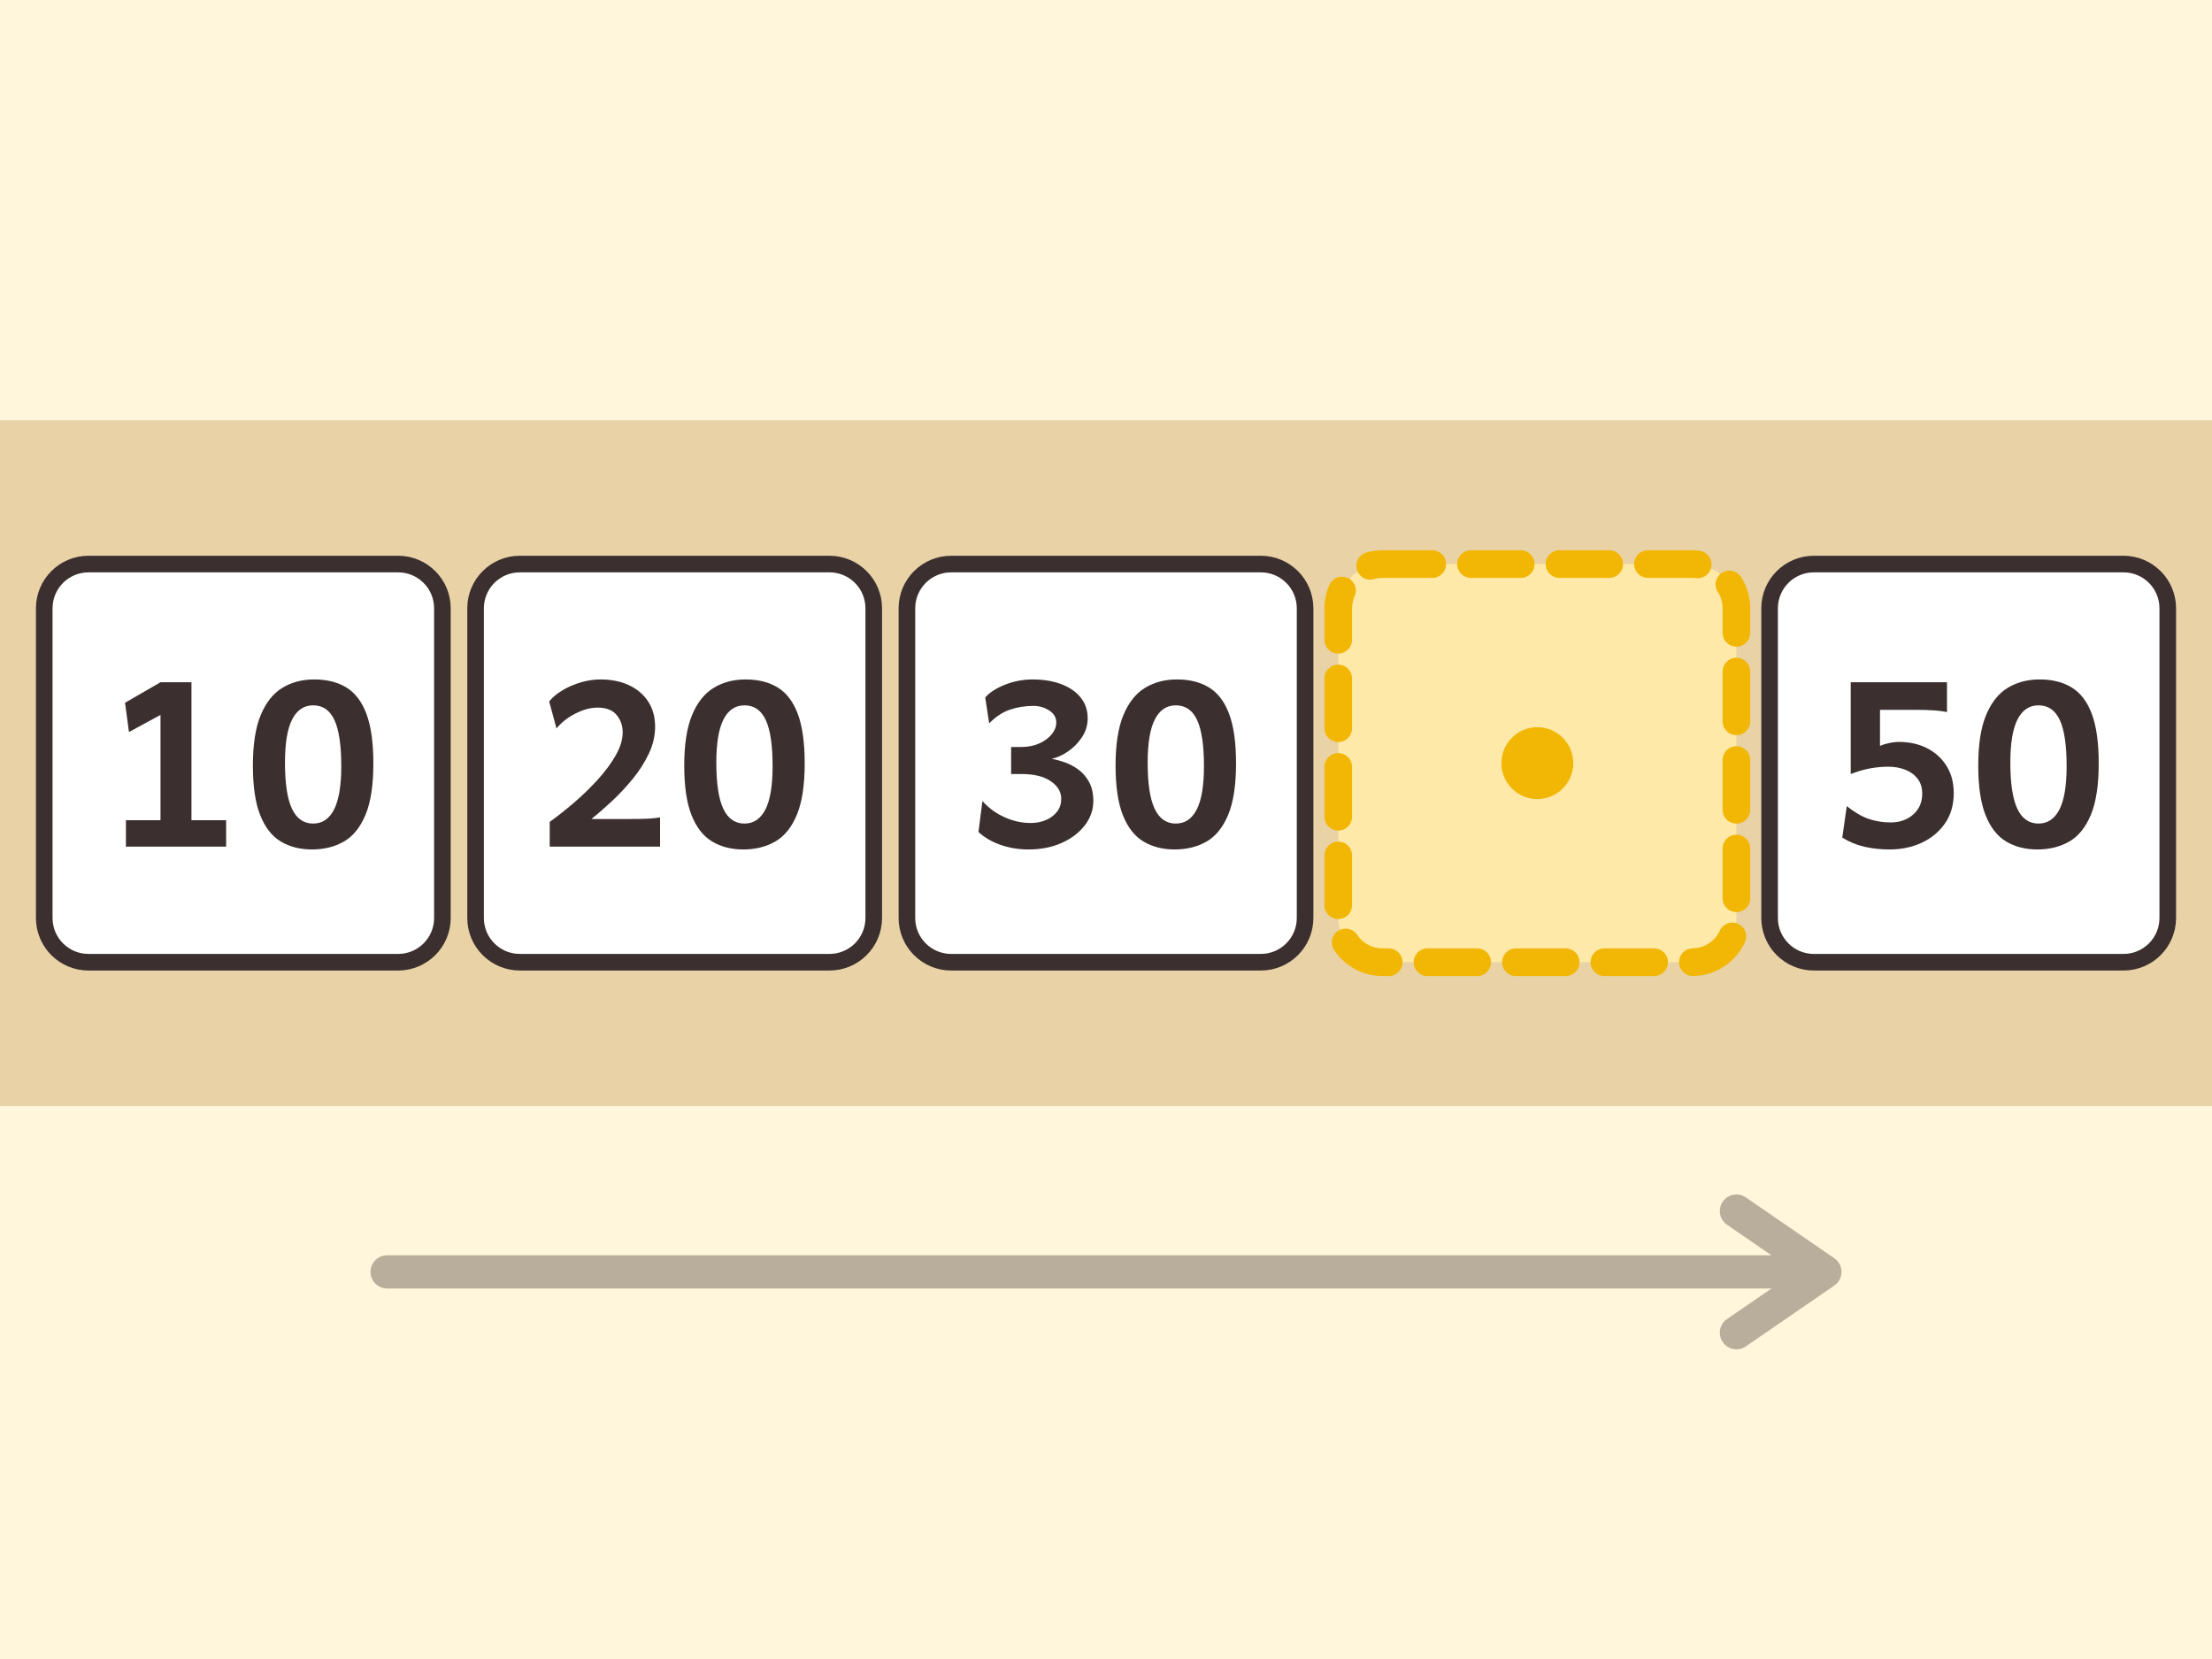
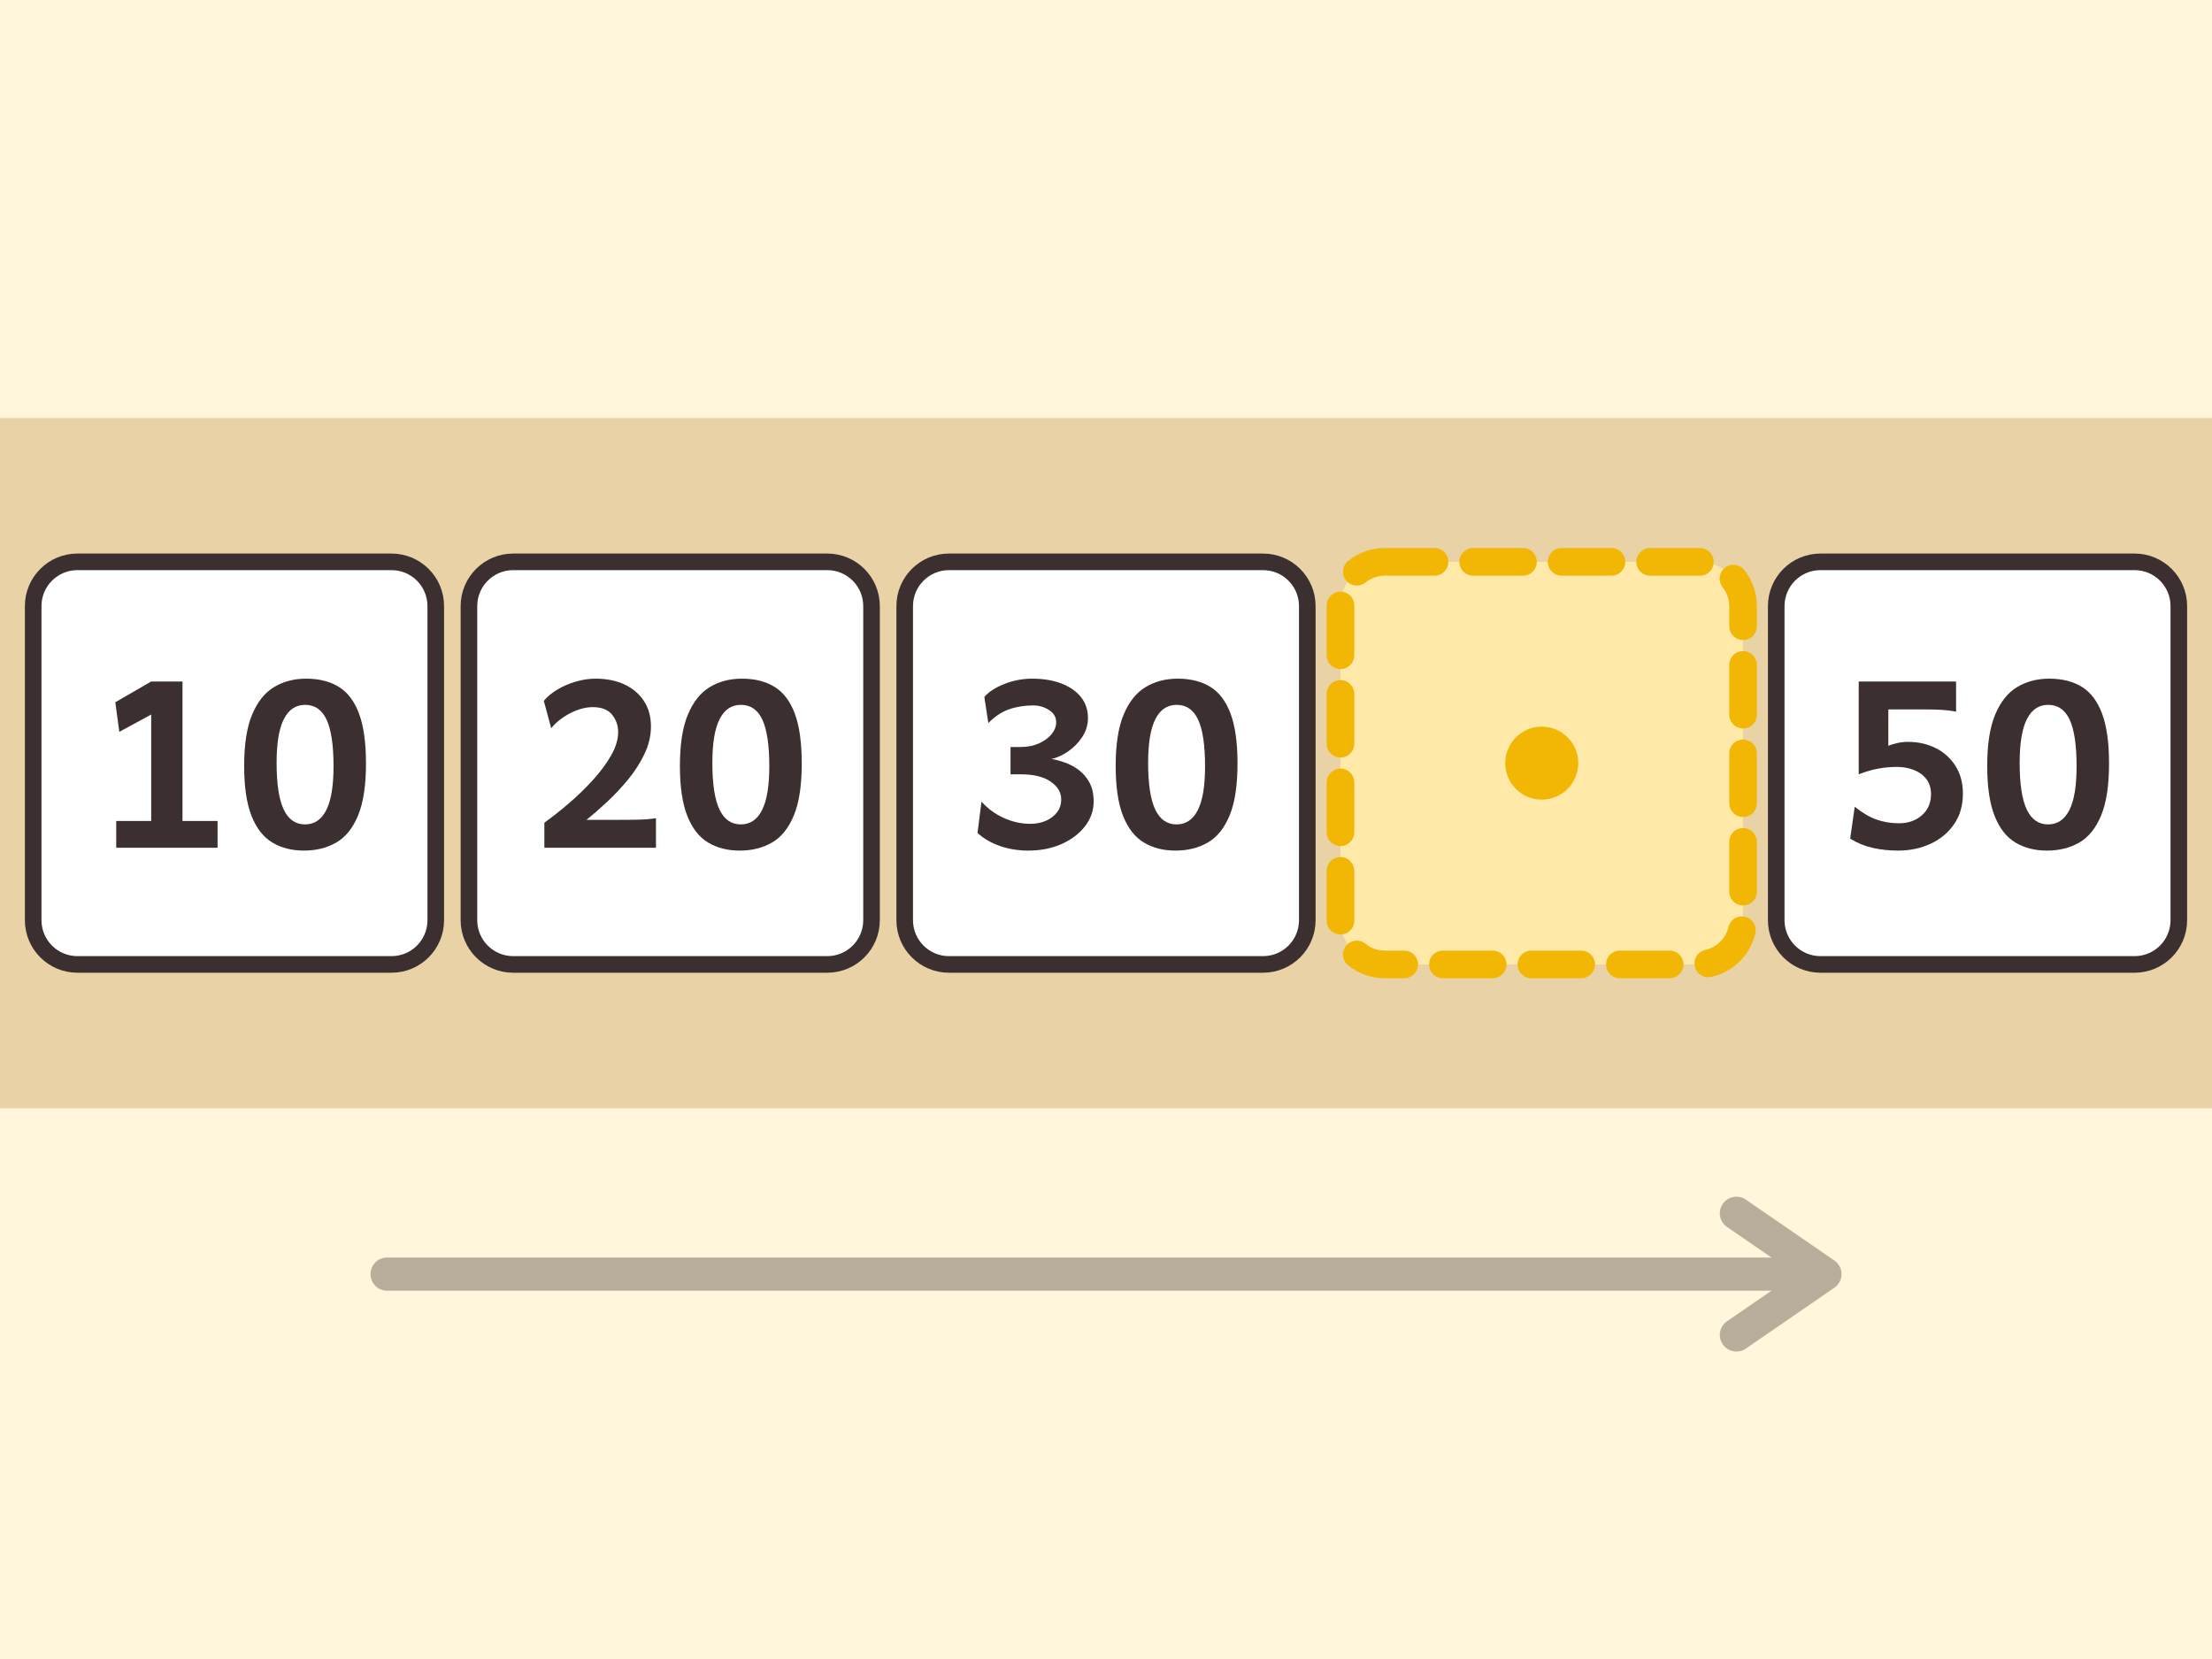
<svg xmlns="http://www.w3.org/2000/svg" viewBox="0 0 400 300">
  <rect width="400" height="300" fill="#fff6dc" />
-   <rect x="0" y="76.0" width="400" height="124.0" fill="#e8d2a6" />
-   <rect x="8.0" y="102.0" width="72.0" height="72.0" rx="8" fill="#ffffff" stroke="#3b2f2f" stroke-width="3" />
-   <path transform="translate(18.7 153.1) scale(0.02036 -0.02036)" d="M1090 0H200V235H507V1170L227 1018L192 1278L507 1460H782V235H1090Z" fill="#3b2f2f" />
-   <path transform="translate(44.0 153.1) scale(0.02036 -0.02036)" d="M870 715Q870 993 809.5 1124.0Q749 1255 620 1255Q498 1255 434.0 1130.5Q370 1006 370 745Q370 468 432.0 336.5Q494 205 620 205Q742 205 806.0 330.0Q870 455 870 715ZM1155 740Q1155 451 1085.5 283.5Q1016 116 893.5 45.5Q771 -25 610 -25Q451 -25 333.0 45.5Q215 116 150.0 279.5Q85 443 85 720Q85 1002 155.0 1169.5Q225 1337 347.5 1411.0Q470 1485 630 1485Q800 1485 917.0 1412.5Q1034 1340 1094.5 1176.5Q1155 1013 1155 740Z" fill="#3b2f2f" />
-   <rect x="86.0" y="102.0" width="72.0" height="72.0" rx="8" fill="#ffffff" stroke="#3b2f2f" stroke-width="3" />
-   <path transform="translate(96.7 153.1) scale(0.02036 -0.02036)" d="M1113 260V0H133V220Q235 293 347.5 389.5Q460 486 558.5 594.0Q657 702 719.0 810.5Q781 919 781 1015Q781 1104 727.0 1169.5Q673 1235 558 1235Q466 1235 363.0 1183.0Q260 1131 193 1050L128 1290Q174 1346 248.5 1390.0Q323 1434 410.5 1459.5Q498 1485 583 1485Q728 1485 837.5 1433.5Q947 1382 1008.0 1288.0Q1069 1194 1069 1065Q1069 943 1012.5 824.5Q956 706 868.0 599.0Q780 492 682.5 401.5Q585 311 503 245H768Q867 245 928.0 246.0Q989 247 1031.0 250.0Q1073 253 1113 260Z" fill="#3b2f2f" />
-   <path transform="translate(122.0 153.1) scale(0.02036 -0.02036)" d="M870 715Q870 993 809.5 1124.0Q749 1255 620 1255Q498 1255 434.0 1130.5Q370 1006 370 745Q370 468 432.0 336.5Q494 205 620 205Q742 205 806.0 330.0Q870 455 870 715ZM1155 740Q1155 451 1085.5 283.5Q1016 116 893.5 45.5Q771 -25 610 -25Q451 -25 333.0 45.5Q215 116 150.0 279.5Q85 443 85 720Q85 1002 155.0 1169.5Q225 1337 347.5 1411.0Q470 1485 630 1485Q800 1485 917.0 1412.5Q1034 1340 1094.5 1176.5Q1155 1013 1155 740Z" fill="#3b2f2f" />
-   <rect x="164.0" y="102.0" width="72.0" height="72.0" rx="8" fill="#ffffff" stroke="#3b2f2f" stroke-width="3" />
-   <path transform="translate(174.7 153.1) scale(0.02036 -0.02036)" d="M400 885H490Q581 885 651.0 917.0Q721 949 761.0 998.5Q801 1048 801 1102Q801 1170 737.5 1210.0Q674 1250 600 1250Q485 1250 387.5 1216.0Q290 1182 205 1095L170 1325Q230 1393 347.5 1439.0Q465 1485 590 1485Q734 1485 844.5 1443.5Q955 1402 1017.5 1324.5Q1080 1247 1080 1140Q1080 1049 1029.5 972.5Q979 896 905.0 845.5Q831 795 760 780Q813 771 877.0 748.5Q941 726 998.5 683.5Q1056 641 1093.0 573.0Q1130 505 1130 405Q1130 288 1055.0 190.0Q980 92 850.0 33.5Q720 -25 555 -25Q422 -25 305.5 16.0Q189 57 110 130L145 405Q227 313 341.0 261.5Q455 210 575 210Q647 210 708.5 236.0Q770 262 807.5 310.0Q845 358 845 425Q845 517 752.5 581.0Q660 645 490 645H400Z" fill="#3b2f2f" />
-   <path transform="translate(200.0 153.1) scale(0.02036 -0.02036)" d="M870 715Q870 993 809.5 1124.0Q749 1255 620 1255Q498 1255 434.0 1130.5Q370 1006 370 745Q370 468 432.0 336.5Q494 205 620 205Q742 205 806.0 330.0Q870 455 870 715ZM1155 740Q1155 451 1085.5 283.5Q1016 116 893.5 45.5Q771 -25 610 -25Q451 -25 333.0 45.5Q215 116 150.0 279.5Q85 443 85 720Q85 1002 155.0 1169.5Q225 1337 347.5 1411.0Q470 1485 630 1485Q800 1485 917.0 1412.5Q1034 1340 1094.5 1176.5Q1155 1013 1155 740Z" fill="#3b2f2f" />
-   <rect x="242.0" y="102.0" width="72.0" height="72.0" rx="8" fill="#ffe9a8" stroke="#f2b705" stroke-width="5" stroke-dasharray="9 7" stroke-linecap="round" />
-   <circle cx="278.0" cy="138.0" r="6.5" fill="#f2b705" />
-   <rect x="320.0" y="102.0" width="72.0" height="72.0" rx="8" fill="#ffffff" stroke="#3b2f2f" stroke-width="3" />
-   <path transform="translate(330.7 153.1) scale(0.02036 -0.02036)" d="M195 645V1460H1050V1195Q994 1207 921.0 1211.0Q848 1215 785 1215H455V895Q480 907 529.5 918.5Q579 930 625 930Q764 930 873.5 874.0Q983 818 1046.5 716.0Q1110 614 1110 475Q1110 319 1032.5 207.0Q955 95 826.0 35.0Q697 -25 540 -25Q424 -25 319.0 -1.5Q214 22 120 80L160 360Q261 279 353.0 247.0Q445 215 550 215Q670 215 750.0 285.5Q830 356 830 470Q830 551 788.5 604.0Q747 657 678.5 683.5Q610 710 530 710Q451 710 369.5 695.5Q288 681 195 645Z" fill="#3b2f2f" />
-   <path transform="translate(356.0 153.1) scale(0.02036 -0.02036)" d="M870 715Q870 993 809.5 1124.0Q749 1255 620 1255Q498 1255 434.0 1130.5Q370 1006 370 745Q370 468 432.0 336.5Q494 205 620 205Q742 205 806.0 330.0Q870 455 870 715ZM1155 740Q1155 451 1085.5 283.5Q1016 116 893.5 45.5Q771 -25 610 -25Q451 -25 333.0 45.5Q215 116 150.0 279.5Q85 443 85 720Q85 1002 155.0 1169.5Q225 1337 347.5 1411.0Q470 1485 630 1485Q800 1485 917.0 1412.5Q1034 1340 1094.5 1176.5Q1155 1013 1155 740Z" fill="#3b2f2f" />
-   <path d="M70 230.0H330M314 219.0L330 230.0L314 241.0" fill="none" stroke="#b9ae9b" stroke-width="6" stroke-linecap="round" stroke-linejoin="round" />
+   <rect x="0" y="75.6" width="400" height="124.8" fill="#e8d2a6" />
+   <rect x="6.0" y="101.6" width="72.8" height="72.8" rx="8" fill="#ffffff" stroke="#3b2f2f" stroke-width="3" />
+   <path transform="translate(16.9 153.3) scale(0.02059 -0.02059)" d="M1090 0H200V235H507V1170L227 1018L192 1278L507 1460H782V235H1090Z" fill="#3b2f2f" />
+   <path transform="translate(42.4 153.3) scale(0.02059 -0.02059)" d="M870 715Q870 993 809.5 1124.0Q749 1255 620 1255Q498 1255 434.0 1130.5Q370 1006 370 745Q370 468 432.0 336.5Q494 205 620 205Q742 205 806.0 330.0Q870 455 870 715ZM1155 740Q1155 451 1085.5 283.5Q1016 116 893.5 45.5Q771 -25 610 -25Q451 -25 333.0 45.5Q215 116 150.0 279.5Q85 443 85 720Q85 1002 155.0 1169.5Q225 1337 347.5 1411.0Q470 1485 630 1485Q800 1485 917.0 1412.5Q1034 1340 1094.5 1176.5Q1155 1013 1155 740Z" fill="#3b2f2f" />
+   <rect x="84.8" y="101.6" width="72.8" height="72.8" rx="8" fill="#ffffff" stroke="#3b2f2f" stroke-width="3" />
+   <path transform="translate(95.7 153.3) scale(0.02059 -0.02059)" d="M1113 260V0H133V220Q235 293 347.5 389.5Q460 486 558.5 594.0Q657 702 719.0 810.5Q781 919 781 1015Q781 1104 727.0 1169.5Q673 1235 558 1235Q466 1235 363.0 1183.0Q260 1131 193 1050L128 1290Q174 1346 248.5 1390.0Q323 1434 410.5 1459.5Q498 1485 583 1485Q728 1485 837.5 1433.5Q947 1382 1008.0 1288.0Q1069 1194 1069 1065Q1069 943 1012.5 824.5Q956 706 868.0 599.0Q780 492 682.5 401.5Q585 311 503 245H768Q867 245 928.0 246.0Q989 247 1031.0 250.0Q1073 253 1113 260Z" fill="#3b2f2f" />
+   <path transform="translate(121.2 153.3) scale(0.02059 -0.02059)" d="M870 715Q870 993 809.5 1124.0Q749 1255 620 1255Q498 1255 434.0 1130.5Q370 1006 370 745Q370 468 432.0 336.5Q494 205 620 205Q742 205 806.0 330.0Q870 455 870 715ZM1155 740Q1155 451 1085.5 283.5Q1016 116 893.5 45.5Q771 -25 610 -25Q451 -25 333.0 45.5Q215 116 150.0 279.5Q85 443 85 720Q85 1002 155.0 1169.5Q225 1337 347.5 1411.0Q470 1485 630 1485Q800 1485 917.0 1412.5Q1034 1340 1094.5 1176.5Q1155 1013 1155 740Z" fill="#3b2f2f" />
+   <rect x="163.6" y="101.6" width="72.8" height="72.8" rx="8" fill="#ffffff" stroke="#3b2f2f" stroke-width="3" />
+   <path transform="translate(174.5 153.3) scale(0.02059 -0.02059)" d="M400 885H490Q581 885 651.0 917.0Q721 949 761.0 998.5Q801 1048 801 1102Q801 1170 737.5 1210.0Q674 1250 600 1250Q485 1250 387.5 1216.0Q290 1182 205 1095L170 1325Q230 1393 347.5 1439.0Q465 1485 590 1485Q734 1485 844.5 1443.5Q955 1402 1017.5 1324.5Q1080 1247 1080 1140Q1080 1049 1029.5 972.5Q979 896 905.0 845.5Q831 795 760 780Q813 771 877.0 748.5Q941 726 998.5 683.5Q1056 641 1093.0 573.0Q1130 505 1130 405Q1130 288 1055.0 190.0Q980 92 850.0 33.5Q720 -25 555 -25Q422 -25 305.5 16.0Q189 57 110 130L145 405Q227 313 341.0 261.5Q455 210 575 210Q647 210 708.5 236.0Q770 262 807.5 310.0Q845 358 845 425Q845 517 752.5 581.0Q660 645 490 645H400Z" fill="#3b2f2f" />
+   <path transform="translate(200.0 153.3) scale(0.02059 -0.02059)" d="M870 715Q870 993 809.5 1124.0Q749 1255 620 1255Q498 1255 434.0 1130.5Q370 1006 370 745Q370 468 432.0 336.5Q494 205 620 205Q742 205 806.0 330.0Q870 455 870 715ZM1155 740Q1155 451 1085.5 283.5Q1016 116 893.5 45.5Q771 -25 610 -25Q451 -25 333.0 45.5Q215 116 150.0 279.5Q85 443 85 720Q85 1002 155.0 1169.5Q225 1337 347.5 1411.0Q470 1485 630 1485Q800 1485 917.0 1412.5Q1034 1340 1094.5 1176.5Q1155 1013 1155 740Z" fill="#3b2f2f" />
+   <rect x="242.4" y="101.6" width="72.8" height="72.8" rx="8" fill="#ffe9a8" stroke="#f2b705" stroke-width="5" stroke-dasharray="9 7" stroke-linecap="round" />
+   <circle cx="278.8" cy="138.0" r="6.6" fill="#f2b705" />
+   <rect x="321.2" y="101.6" width="72.8" height="72.8" rx="8" fill="#ffffff" stroke="#3b2f2f" stroke-width="3" />
+   <path transform="translate(332.1 153.3) scale(0.02059 -0.02059)" d="M195 645V1460H1050V1195Q994 1207 921.0 1211.0Q848 1215 785 1215H455V895Q480 907 529.5 918.5Q579 930 625 930Q764 930 873.5 874.0Q983 818 1046.5 716.0Q1110 614 1110 475Q1110 319 1032.5 207.0Q955 95 826.0 35.0Q697 -25 540 -25Q424 -25 319.0 -1.5Q214 22 120 80L160 360Q261 279 353.0 247.0Q445 215 550 215Q670 215 750.0 285.5Q830 356 830 470Q830 551 788.5 604.0Q747 657 678.5 683.5Q610 710 530 710Q451 710 369.5 695.5Q288 681 195 645Z" fill="#3b2f2f" />
+   <path transform="translate(357.6 153.3) scale(0.02059 -0.02059)" d="M870 715Q870 993 809.5 1124.0Q749 1255 620 1255Q498 1255 434.0 1130.5Q370 1006 370 745Q370 468 432.0 336.5Q494 205 620 205Q742 205 806.0 330.0Q870 455 870 715ZM1155 740Q1155 451 1085.5 283.5Q1016 116 893.5 45.5Q771 -25 610 -25Q451 -25 333.0 45.5Q215 116 150.0 279.5Q85 443 85 720Q85 1002 155.0 1169.5Q225 1337 347.5 1411.0Q470 1485 630 1485Q800 1485 917.0 1412.5Q1034 1340 1094.5 1176.5Q1155 1013 1155 740Z" fill="#3b2f2f" />
+   <path d="M70 230.4H330M314 219.4L330 230.4L314 241.4" fill="none" stroke="#b9ae9b" stroke-width="6" stroke-linecap="round" stroke-linejoin="round" />
</svg>
